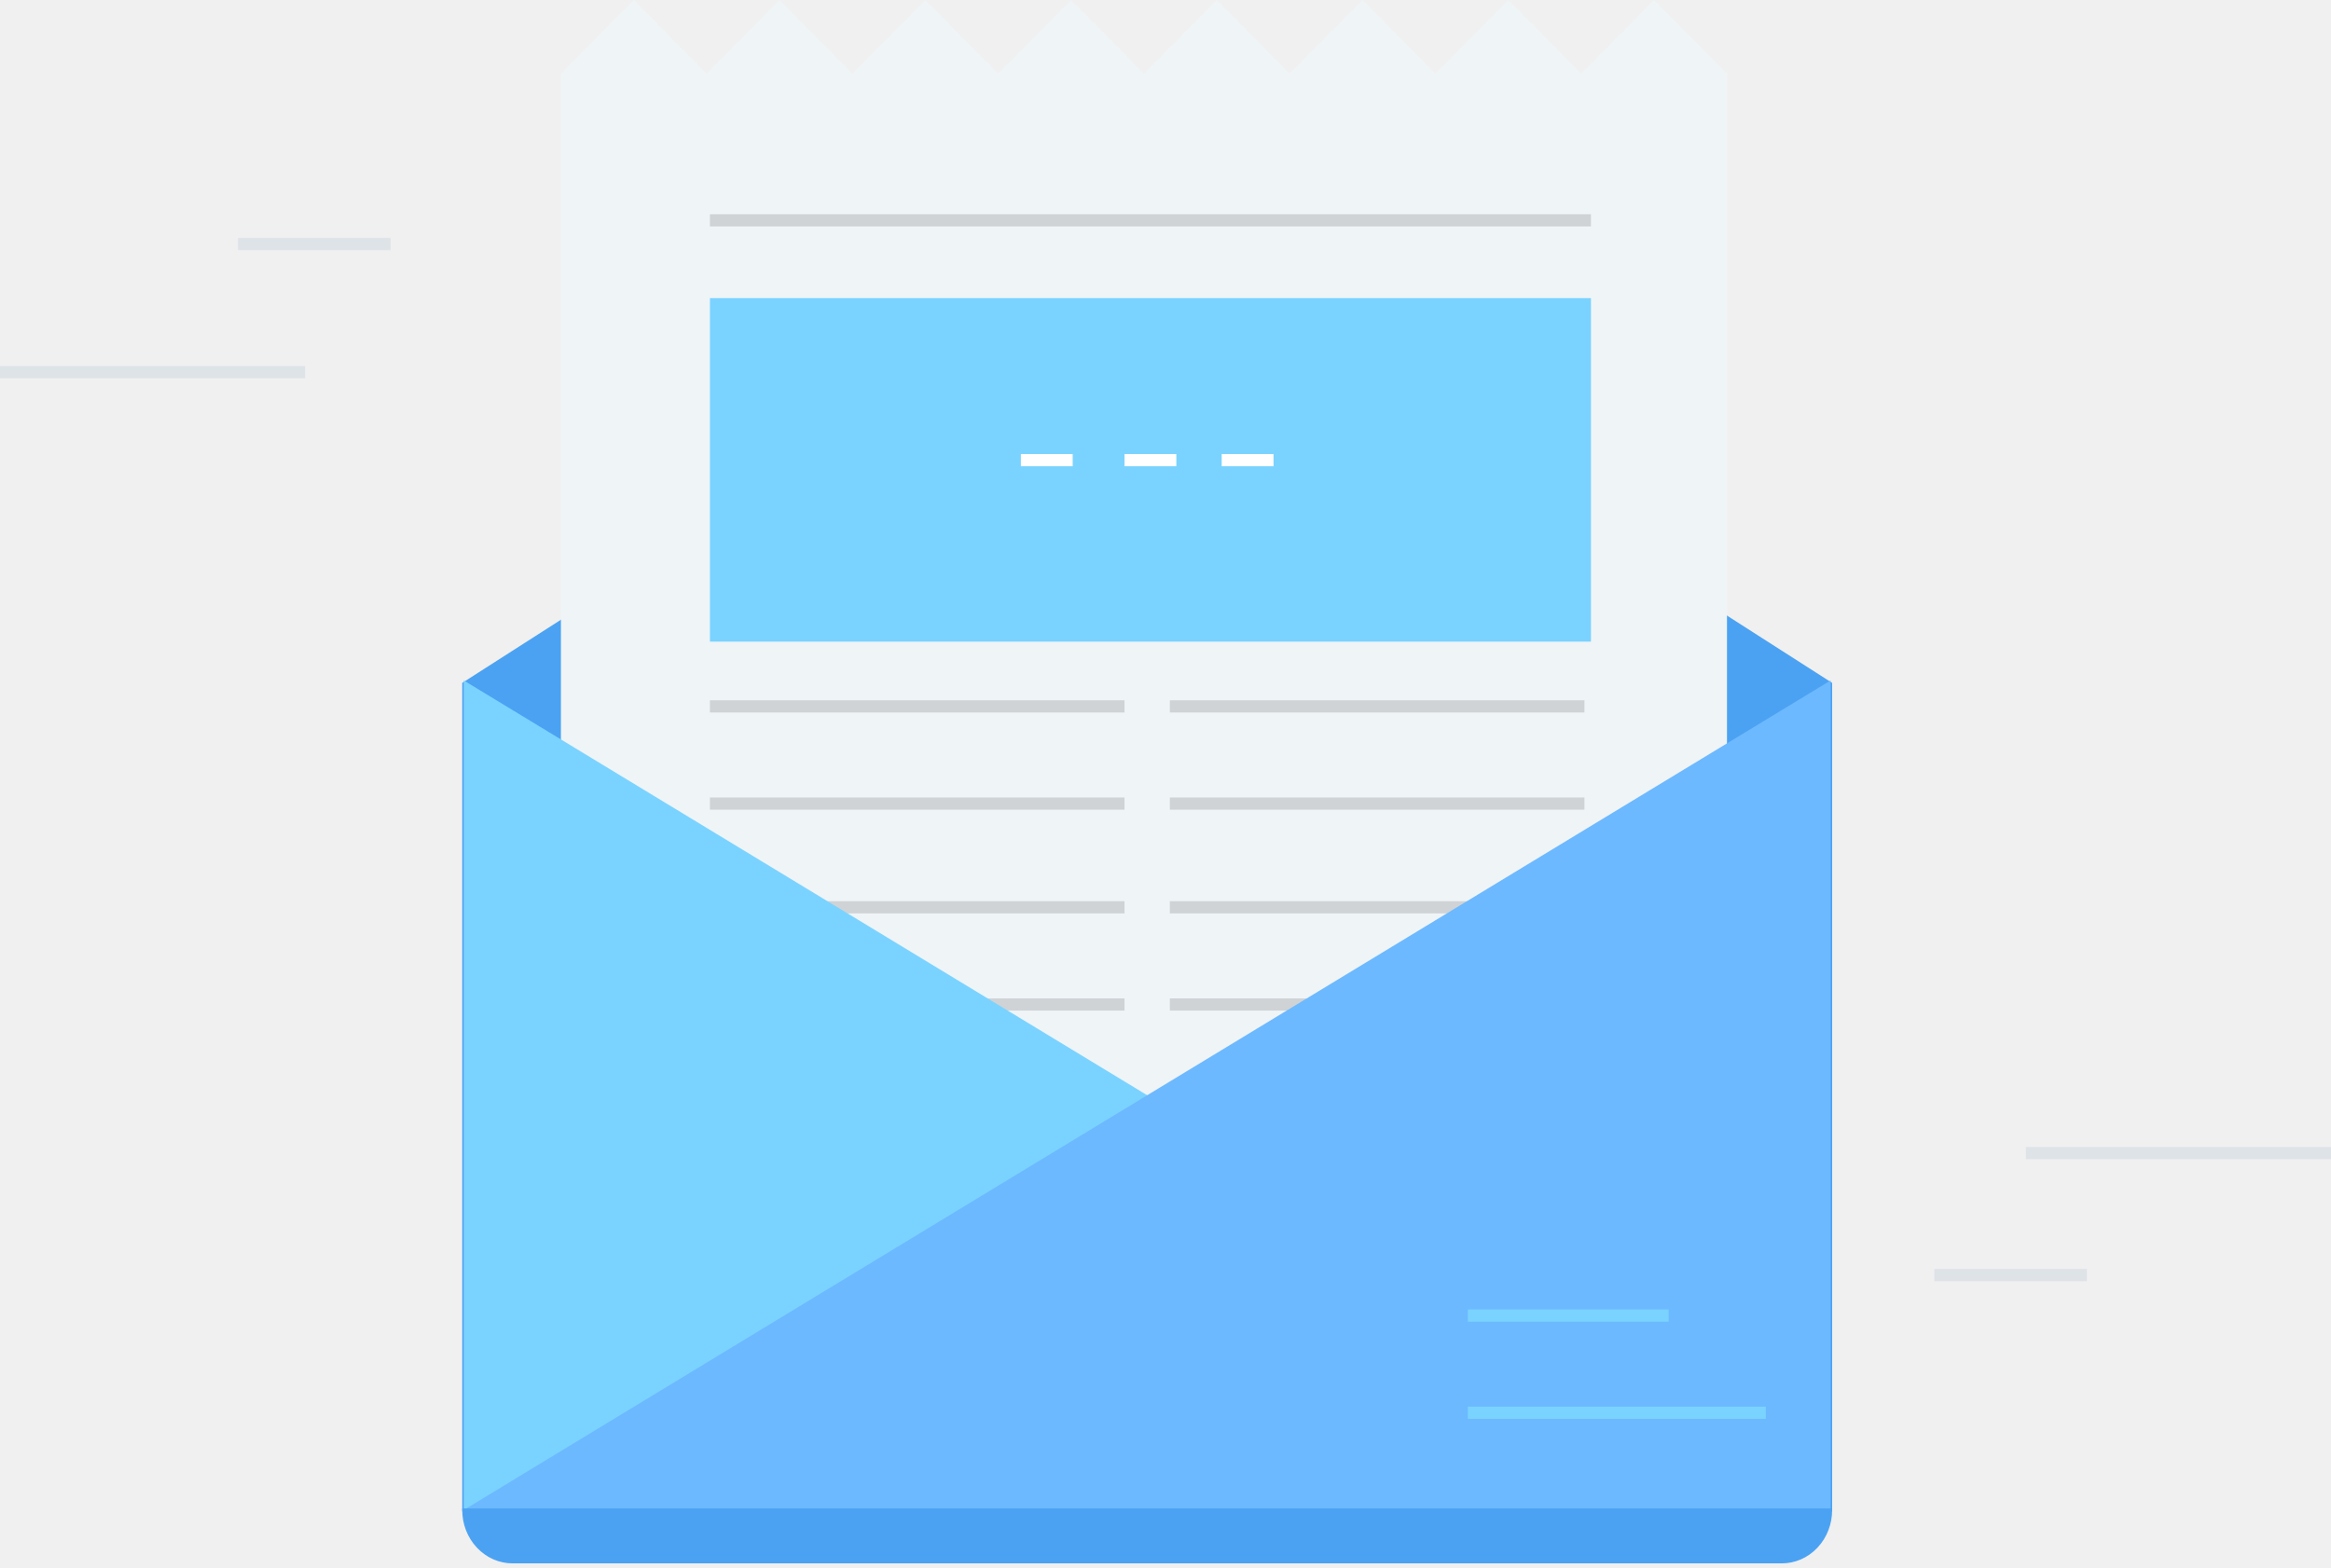
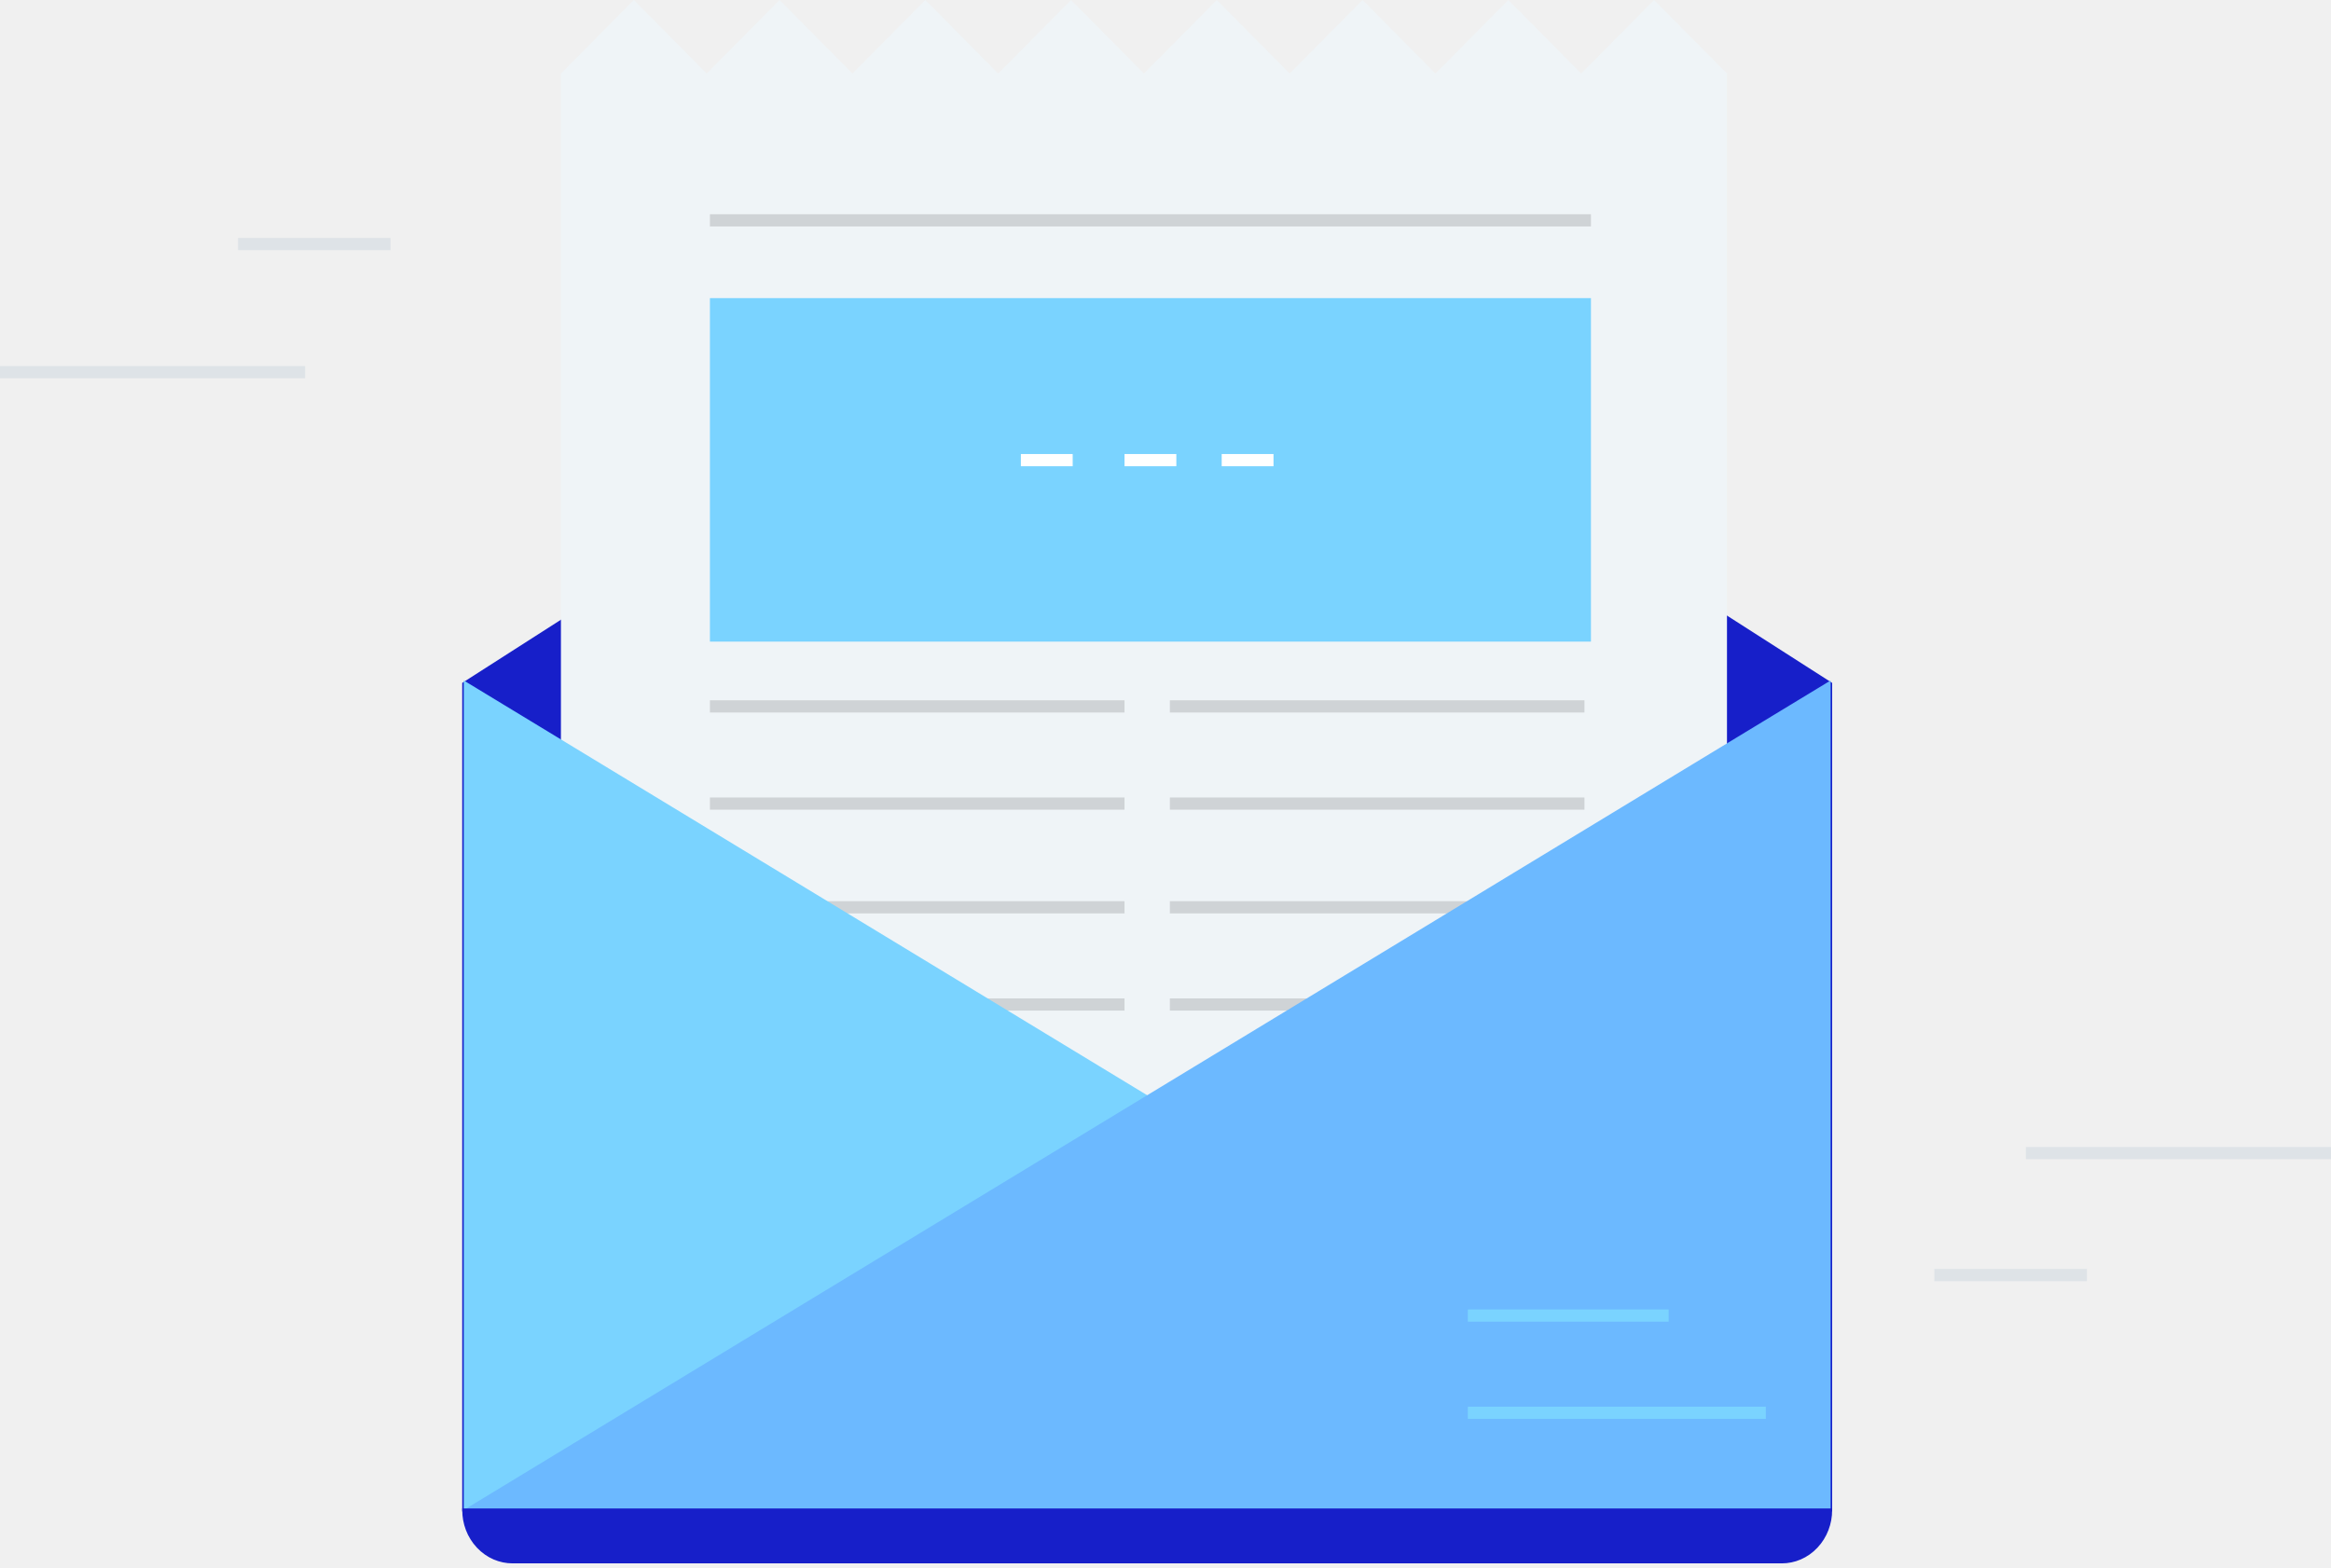
<svg xmlns="http://www.w3.org/2000/svg" width="382" height="257" viewBox="0 0 382 257">
  <g fill="none" fill-rule="evenodd">
-     <path fill="#4BA2F2" stroke="#4BA2F2" stroke-width=".5" d="M76 112.07v135.432h224V112.07L188 40.365z" />
+     <path fill="#171fc9" stroke="#171fc9" stroke-width=".5" d="M76 112.07v135.432h224V112.07L188 40.365z" />
    <path fill="#EFF4F7" d="M271.067 0l-11.943 12.054L247.186 0l-11.947 12.054L223.296 0l-11.94 12.054L199.41 0l-11.943 12.054L175.528 0l-11.947 12.054L151.64 0l-11.94 12.054L127.754 0 115.81 12.054 103.87 0 91.924 12.054V184.83h191.09V12.054z" />
    <path stroke="#CFD3D6" stroke-width="2" d="M116.341 115.784h67.943M116.341 131.718h67.943M116.341 148.714h67.943M116.341 164.647h67.943M191.716 115.784h67.943M191.716 131.718h67.943M191.716 148.714h67.943M191.716 164.647h67.943M116.341 36.116h144.38" />
    <path fill="#7AD3FF" d="M116.341 105.162h144.38V48.863H116.34z" />
    <path stroke="#FFF" stroke-width="2" d="M167.299 75.42h8.492M184.284 75.42h8.493M200.209 75.42h8.492" />
    <path fill="#7AD3FF" d="M76 247.502h224L76 111.535z" />
    <path fill="#6CB9FF" d="M76 247.502h224V111.535z" />
    <path stroke="#7AD3FF" stroke-width="2" d="M240.55 231.568h48.834M240.55 215.635h32.91" />
-     <path fill="#4BA2F2" stroke="#4BA2F2" stroke-width=".5" d="M300 247.502c0 2.176-.78 4.347-2.344 6.008-1.564 1.661-3.608 2.49-5.656 2.49H84c-2.048 0-4.092-.829-5.656-2.49C76.78 251.85 76 249.678 76 247.502h224z" />
+     <path fill="#171fc9" stroke="#171fc9" stroke-width=".5" d="M300 247.502c0 2.176-.78 4.347-2.344 6.008-1.564 1.661-3.608 2.49-5.656 2.49H84c-2.048 0-4.092-.829-5.656-2.49C76.78 251.85 76 249.678 76 247.502h224z" />
    <path stroke="#DEE3E7" stroke-width="2" d="M342 209h-25M382 189h-50M39 40h25M0 61h50" />
  </g>
</svg>
